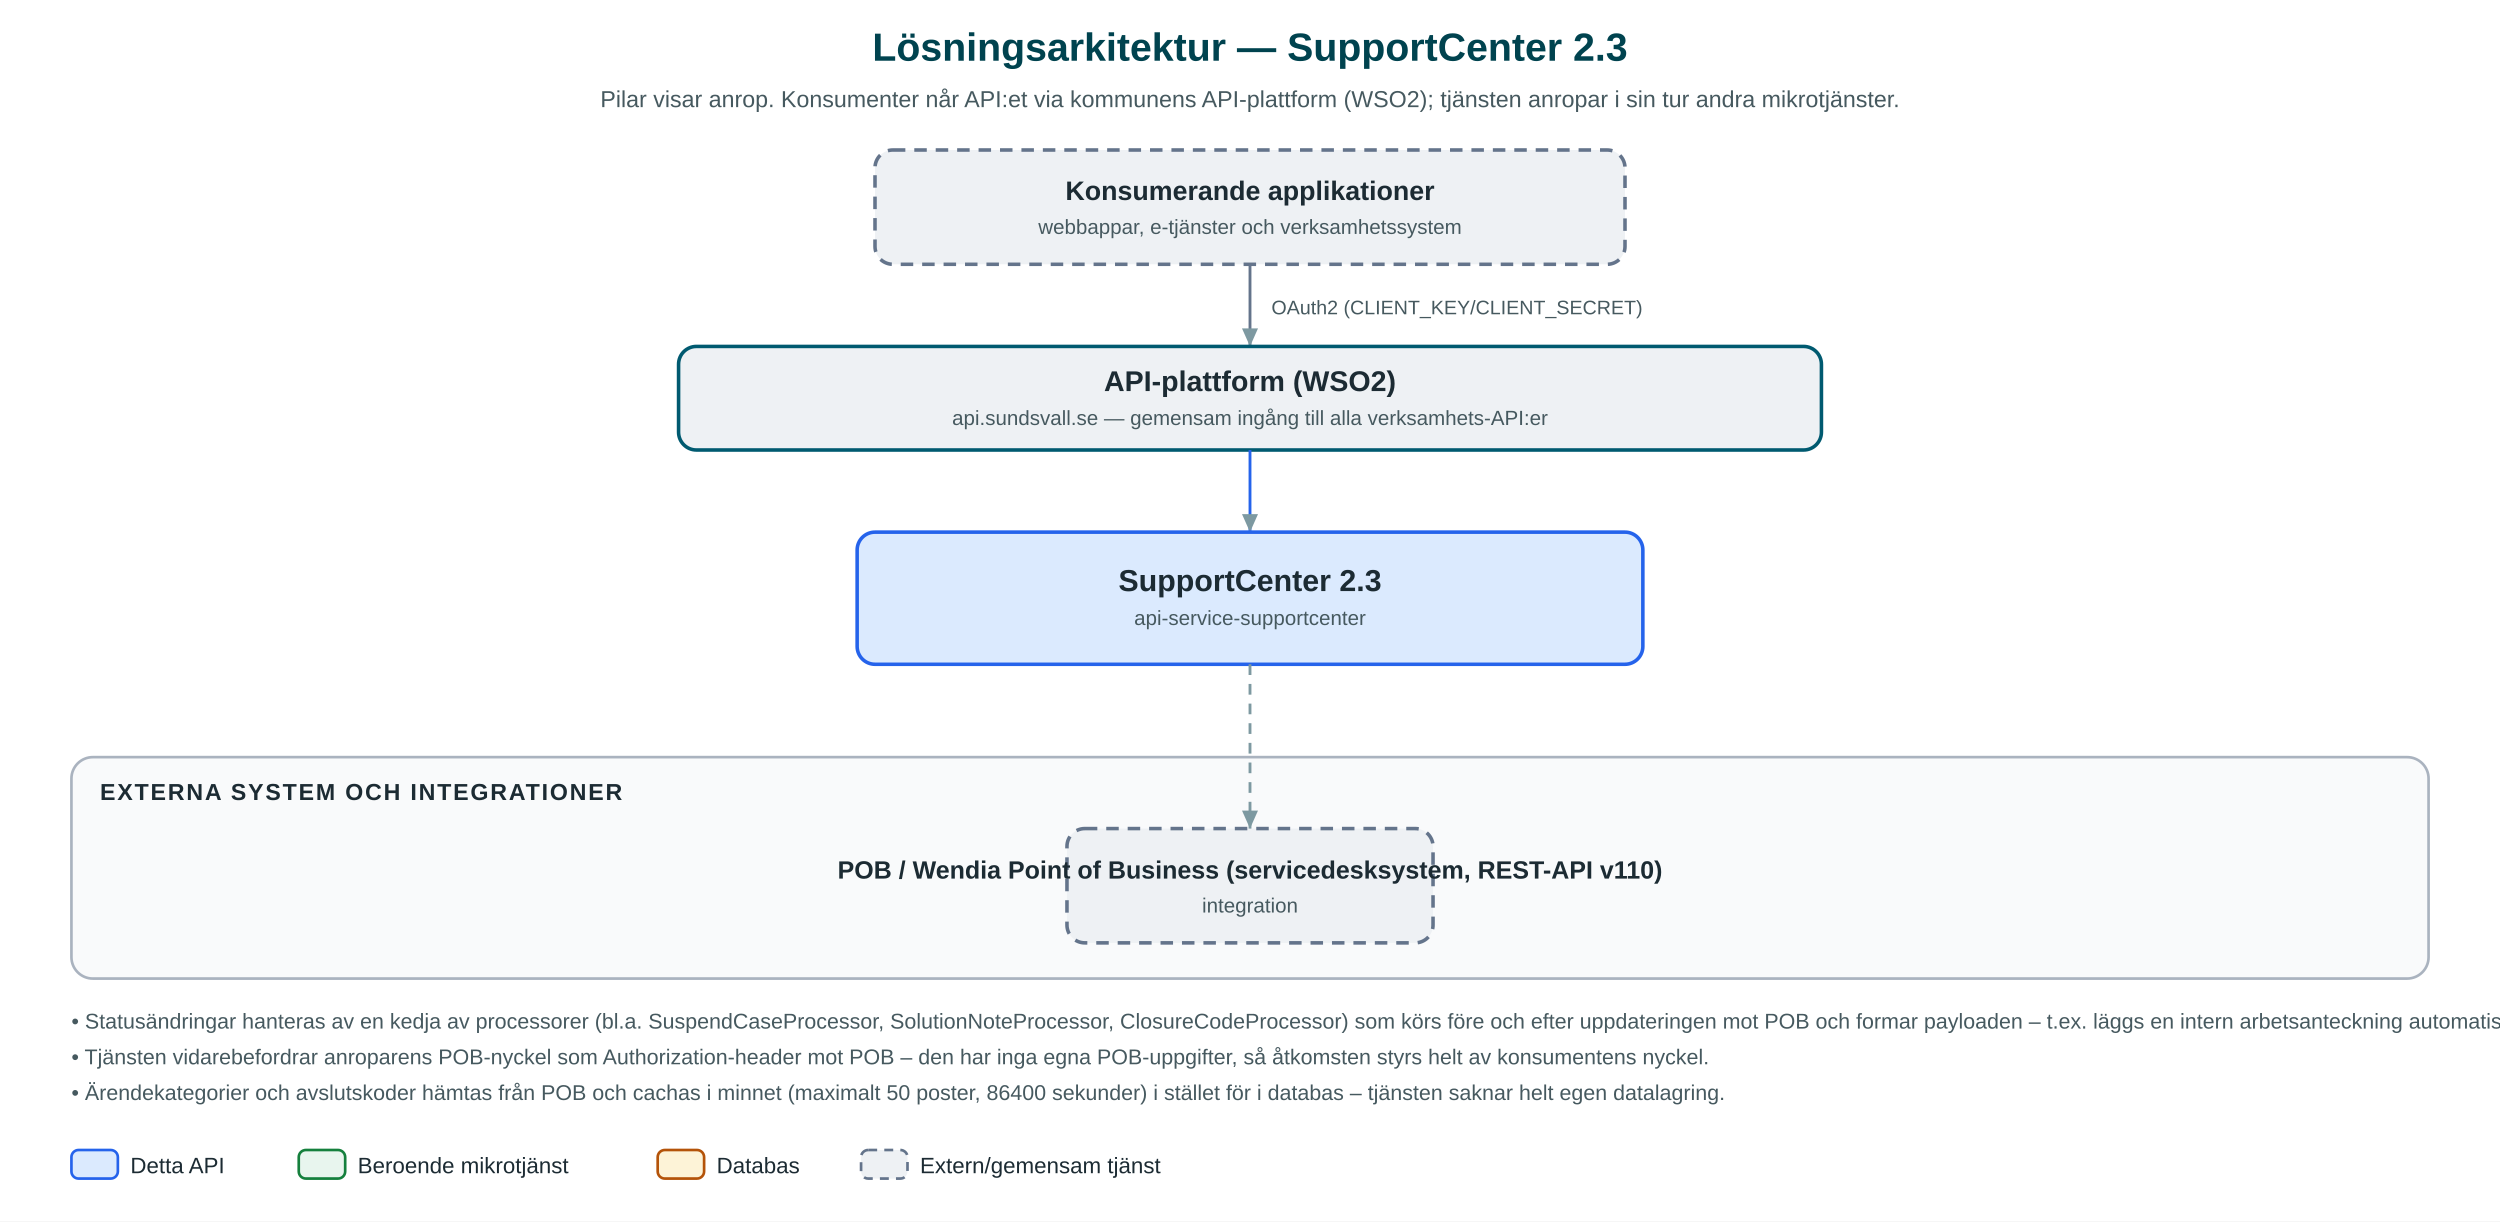
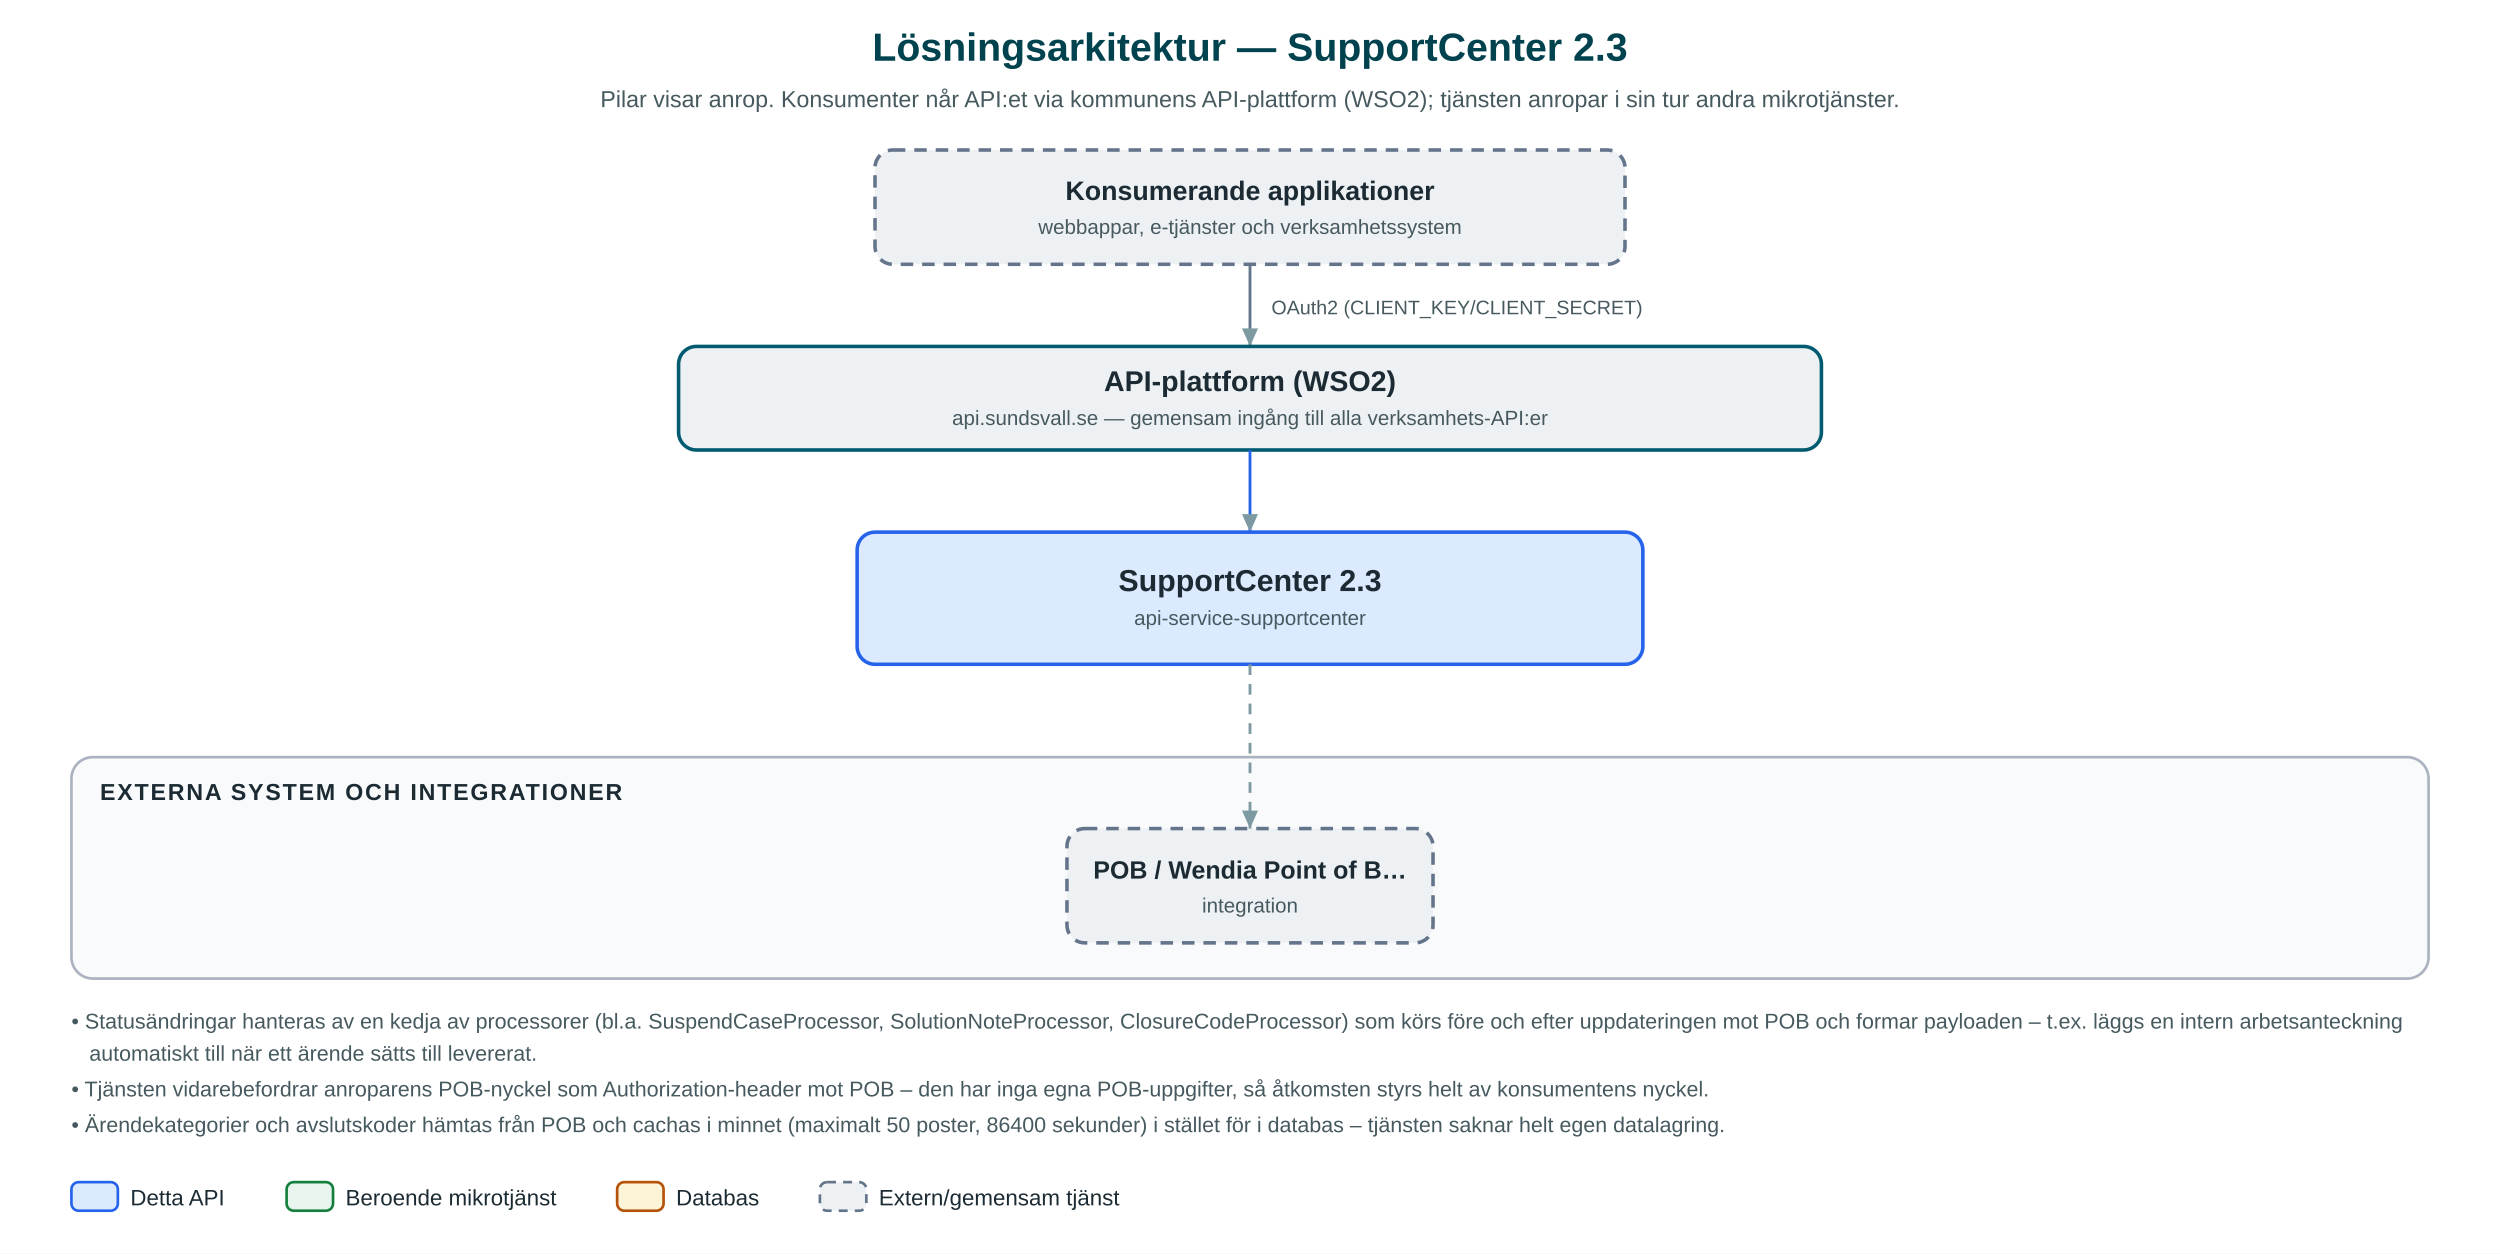
- <svg xmlns="http://www.w3.org/2000/svg" viewBox="0 0 1400 684" font-family="Segoe UI, Helvetica Neue, Arial, sans-serif" role="img" aria-label="Arkitekturdiagram för SupportCenter 2.3">
+ <svg xmlns="http://www.w3.org/2000/svg" viewBox="0 0 1400 702" font-family="Segoe UI, Helvetica Neue, Arial, sans-serif" role="img" aria-label="Arkitekturdiagram för SupportCenter 2.3">
  <defs>
    <marker id="arr" viewBox="0 0 10 10" refX="9" refY="5" markerWidth="7" markerHeight="7" orient="auto-start-reverse">
      <path d="M 0 1 L 9 5 L 0 9 z" fill="#7d99a1" />
    </marker>
  </defs>
-   <rect width="1400" height="684" fill="#ffffff" />
+   <rect width="1400" height="702" fill="#ffffff" />
  <text x="700.0" y="34" text-anchor="middle" font-size="22" font-weight="bold" fill="#00434f">Lösningsarkitektur — SupportCenter 2.3</text>
  <text x="700.0" y="60" text-anchor="middle" font-size="13" fill="#46595f">Pilar visar anrop. Konsumenter når API:et via kommunens API-plattform (WSO2); tjänsten anropar i sin tur andra mikrotjänster.</text>
  <rect x="490.0" y="84" rx="10" width="420" height="64" fill="#eef1f4" stroke="#64748b" stroke-width="2" stroke-dasharray="7,5" />
  <text x="700.0" y="112.0" text-anchor="middle" font-size="15" font-weight="bold" fill="#1c2b33">Konsumerande applikationer</text>
  <text x="700.0" y="131.0" text-anchor="middle" font-size="11.5" fill="#46595f">webbappar, e-tjänster och verksamhetssystem</text>
  <path d="M 700.0 148 L 700.0 194" fill="none" stroke="#64748b" stroke-width="1.6" marker-end="url(#arr)" />
  <text x="712.0" y="176" font-size="11" fill="#46595f">OAuth2 (CLIENT_KEY/CLIENT_SECRET)</text>
  <rect x="380.0" y="194" rx="10" width="640" height="58" fill="#eef1f4" stroke="#005a70" stroke-width="2" />
  <text x="700.0" y="219.0" text-anchor="middle" font-size="16" font-weight="bold" fill="#1c2b33">API-plattform (WSO2)</text>
  <text x="700.0" y="238.0" text-anchor="middle" font-size="11.5" fill="#46595f">api.sundsvall.se — gemensam ingång till alla verksamhets-API:er</text>
  <path d="M 700.0 252 L 700.0 298" fill="none" stroke="#2563eb" stroke-width="1.6" marker-end="url(#arr)" />
  <rect x="480.0" y="298" rx="10" width="440" height="74" fill="#dbeafe" stroke="#2563eb" stroke-width="2" />
  <text x="700.0" y="331.0" text-anchor="middle" font-size="17" font-weight="bold" fill="#1c2b33">SupportCenter 2.3</text>
  <text x="700.0" y="350.0" text-anchor="middle" font-size="11.5" fill="#46595f">api-service-supportcenter</text>
  <rect x="40" y="424" rx="12" width="1320" height="124" fill="#f4f5f7" stroke="#64748b" stroke-width="1.5" opacity="0.55" />
  <text x="56" y="448" font-size="13" font-weight="bold" letter-spacing="1" fill="#1c2b33">EXTERNA SYSTEM OCH INTEGRATIONER</text>
  <rect x="597.5" y="464" rx="10" width="205" height="64" fill="#eef1f4" stroke="#64748b" stroke-width="2" stroke-dasharray="7,5" />
-   <text x="700.0" y="492.0" text-anchor="middle" font-size="14" font-weight="bold" fill="#1c2b33">POB / Wendia Point of Business (servicedesksystem, REST-API v110)</text>
+   <text x="700.0" y="492.0" text-anchor="middle" font-size="14" font-weight="bold" fill="#1c2b33">POB / Wendia Point of B…</text>
  <text x="700.0" y="511.0" text-anchor="middle" font-size="11.5" fill="#46595f">integration</text>
  <path d="M 700.0 372 C 700.0 418.0, 700.0 418.0, 700.0 464" fill="none" stroke="#7d99a1" stroke-width="1.6" stroke-dasharray="6,5" marker-end="url(#arr)" />
-   <text x="40" y="576" font-size="12" fill="#46595f">• Statusändringar hanteras av en kedja av processorer (bl.a. SuspendCaseProcessor, SolutionNoteProcessor, ClosureCodeProcessor) som körs före och efter uppdateringen mot POB och formar payloaden – t.ex. läggs en intern arbetsanteckning automatiskt till när ett ärende sätts till levererat.</text>
-   <text x="40" y="596" font-size="12" fill="#46595f">• Tjänsten vidarebefordrar anroparens POB-nyckel som Authorization-header mot POB – den har inga egna POB-uppgifter, så åtkomsten styrs helt av konsumentens nyckel.</text>
-   <text x="40" y="616" font-size="12" fill="#46595f">• Ärendekategorier och avslutskoder hämtas från POB och cachas i minnet (maximalt 50 poster, 86400 sekunder) i stället för i databas – tjänsten saknar helt egen datalagring.</text>
-   <rect x="40" y="644" width="26" height="16" rx="4" fill="#dbeafe" stroke="#2563eb" stroke-width="1.5" />
-   <text x="73" y="657" font-size="12.5" fill="#1c2b33">Detta API</text>
-   <rect x="167.3" y="644" width="26" height="16" rx="4" fill="#e8f5ee" stroke="#15803d" stroke-width="1.5" />
-   <text x="200.3" y="657" font-size="12.5" fill="#1c2b33">Beroende mikrotjänst</text>
-   <rect x="368.3" y="644" width="26" height="16" rx="4" fill="#fdf3d7" stroke="#b45309" stroke-width="1.5" />
-   <text x="401.3" y="657" font-size="12.5" fill="#1c2b33">Databas</text>
-   <rect x="482.2" y="644" width="26" height="16" rx="4" fill="#eef1f4" stroke="#64748b" stroke-width="1.5" stroke-dasharray="5,4" />
-   <text x="515.2" y="657" font-size="12.5" fill="#1c2b33">Extern/gemensam tjänst</text>
+   <text x="40" y="576" font-size="12" fill="#46595f">• Statusändringar hanteras av en kedja av processorer (bl.a. SuspendCaseProcessor, SolutionNoteProcessor, ClosureCodeProcessor) som körs före och efter uppdateringen mot POB och formar payloaden – t.ex. läggs en intern arbetsanteckning</text>
+   <text x="50.008" y="594" font-size="12" fill="#46595f">automatiskt till när ett ärende sätts till levererat.</text>
+   <text x="40" y="614" font-size="12" fill="#46595f">• Tjänsten vidarebefordrar anroparens POB-nyckel som Authorization-header mot POB – den har inga egna POB-uppgifter, så åtkomsten styrs helt av konsumentens nyckel.</text>
+   <text x="40" y="634" font-size="12" fill="#46595f">• Ärendekategorier och avslutskoder hämtas från POB och cachas i minnet (maximalt 50 poster, 86400 sekunder) i stället för i databas – tjänsten saknar helt egen datalagring.</text>
+   <rect x="40" y="662" width="26" height="16" rx="4" fill="#dbeafe" stroke="#2563eb" stroke-width="1.5" />
+   <text x="73" y="675" font-size="12.5" fill="#1c2b33">Detta API</text>
+   <rect x="160.5" y="662" width="26" height="16" rx="4" fill="#e8f5ee" stroke="#15803d" stroke-width="1.5" />
+   <text x="193.5" y="675" font-size="12.5" fill="#1c2b33">Beroende mikrotjänst</text>
+   <rect x="345.6" y="662" width="26" height="16" rx="4" fill="#fdf3d7" stroke="#b45309" stroke-width="1.5" />
+   <text x="378.6" y="675" font-size="12.5" fill="#1c2b33">Databas</text>
+   <rect x="459.15" y="662" width="26" height="16" rx="4" fill="#eef1f4" stroke="#64748b" stroke-width="1.5" stroke-dasharray="5,4" />
+   <text x="492.15" y="675" font-size="12.5" fill="#1c2b33">Extern/gemensam tjänst</text>
</svg>
